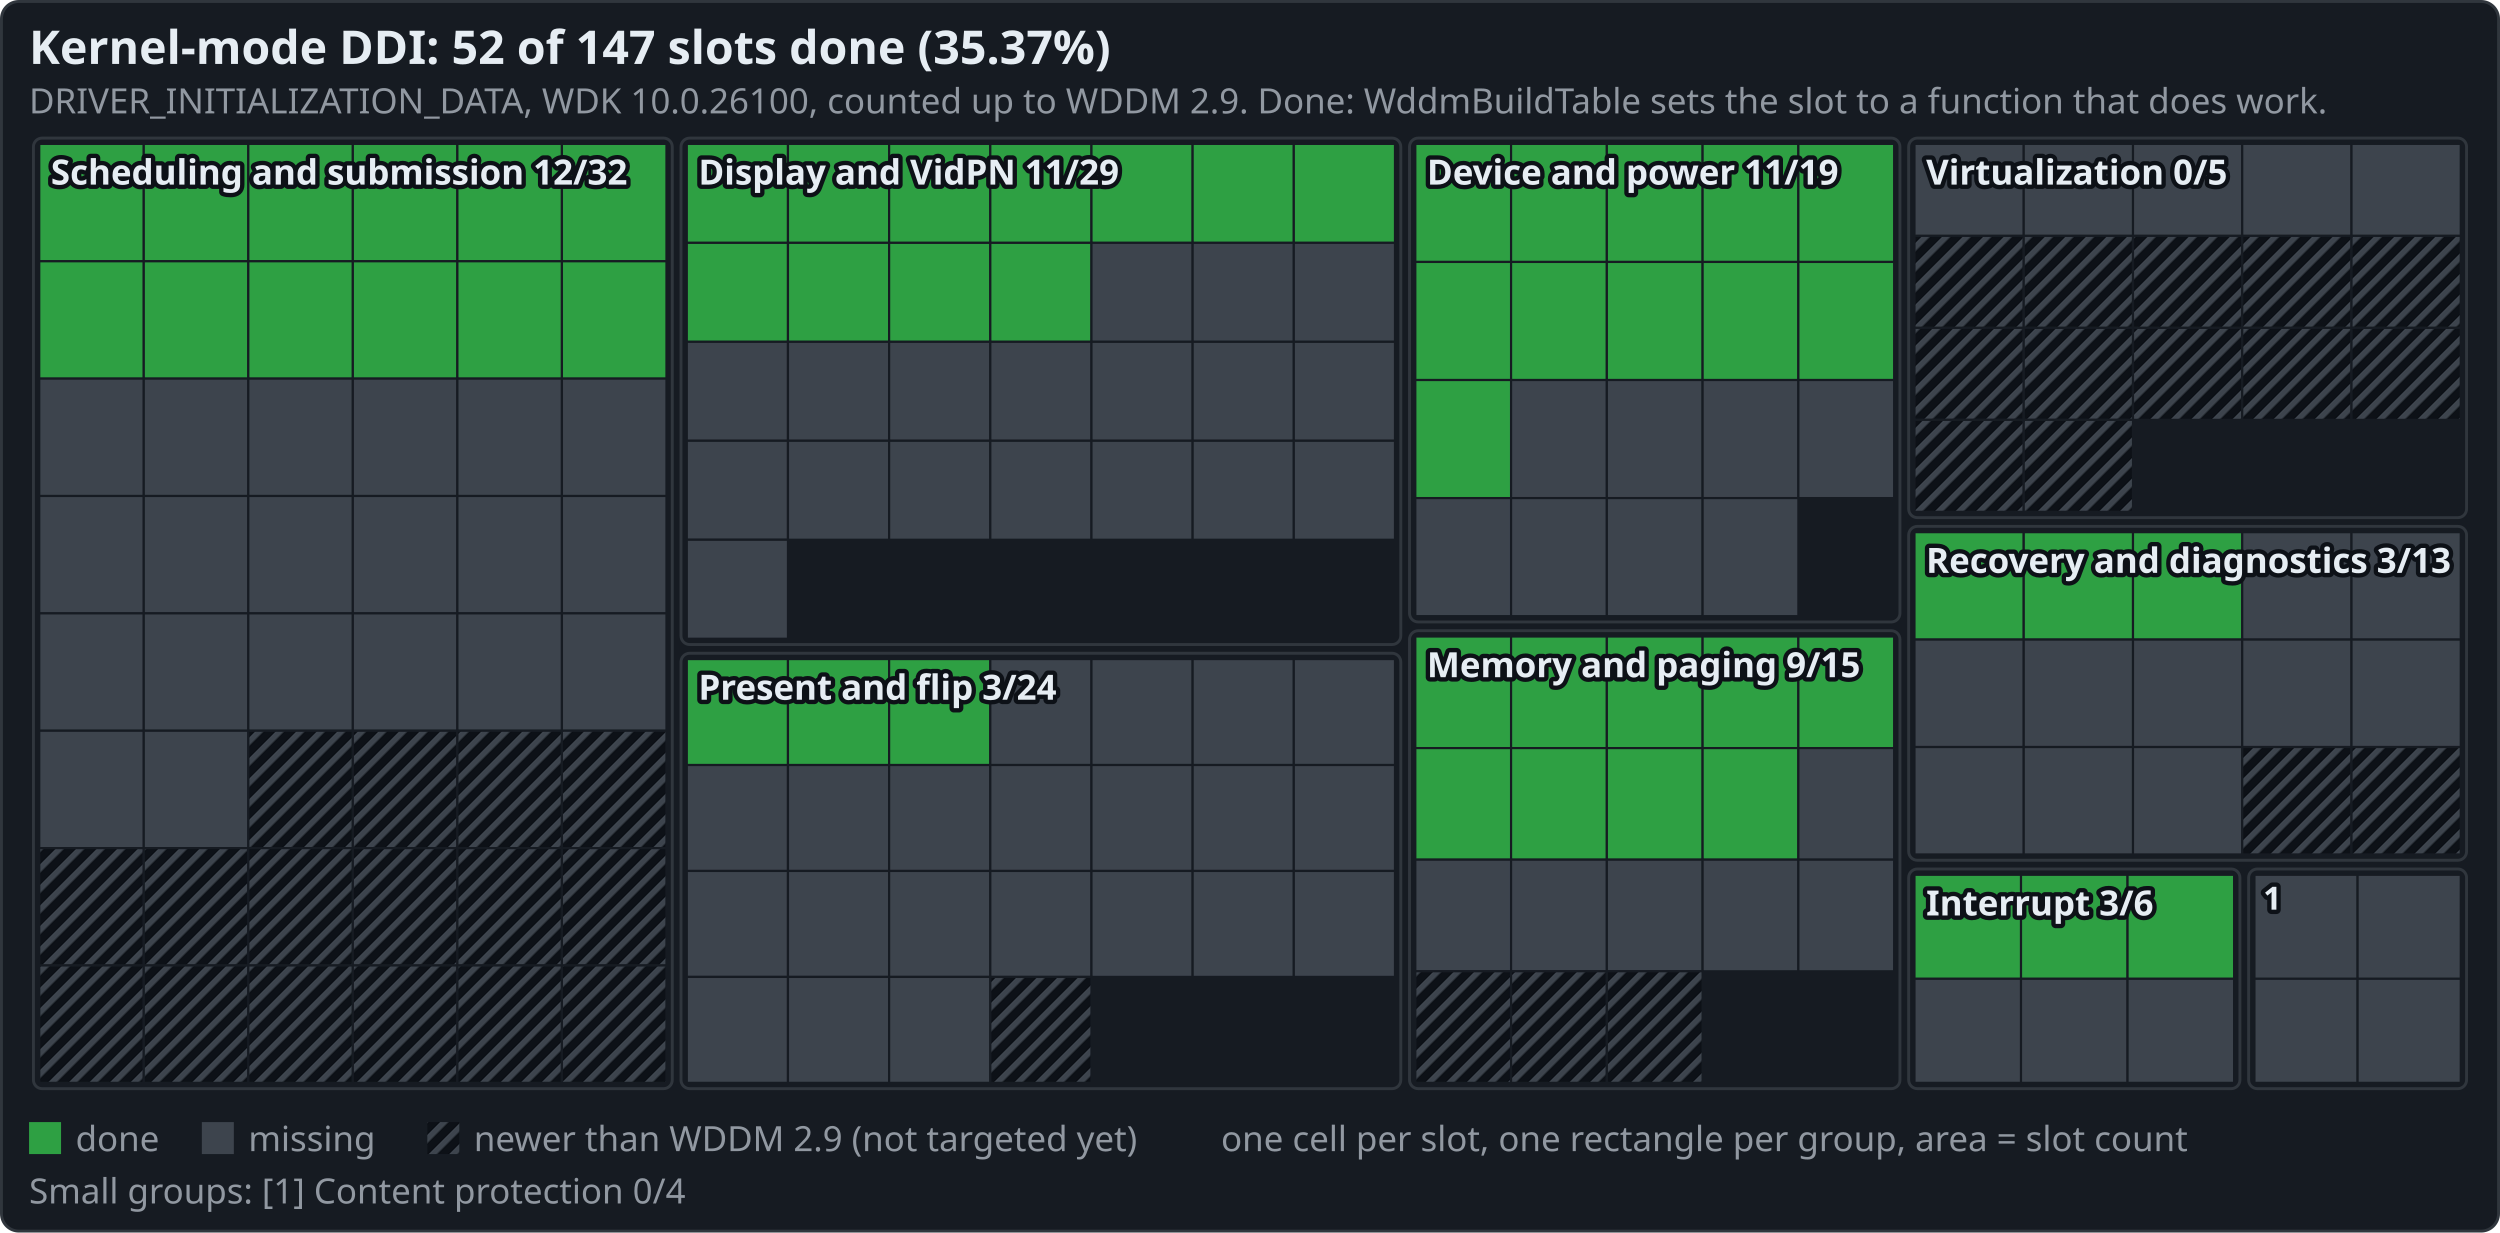
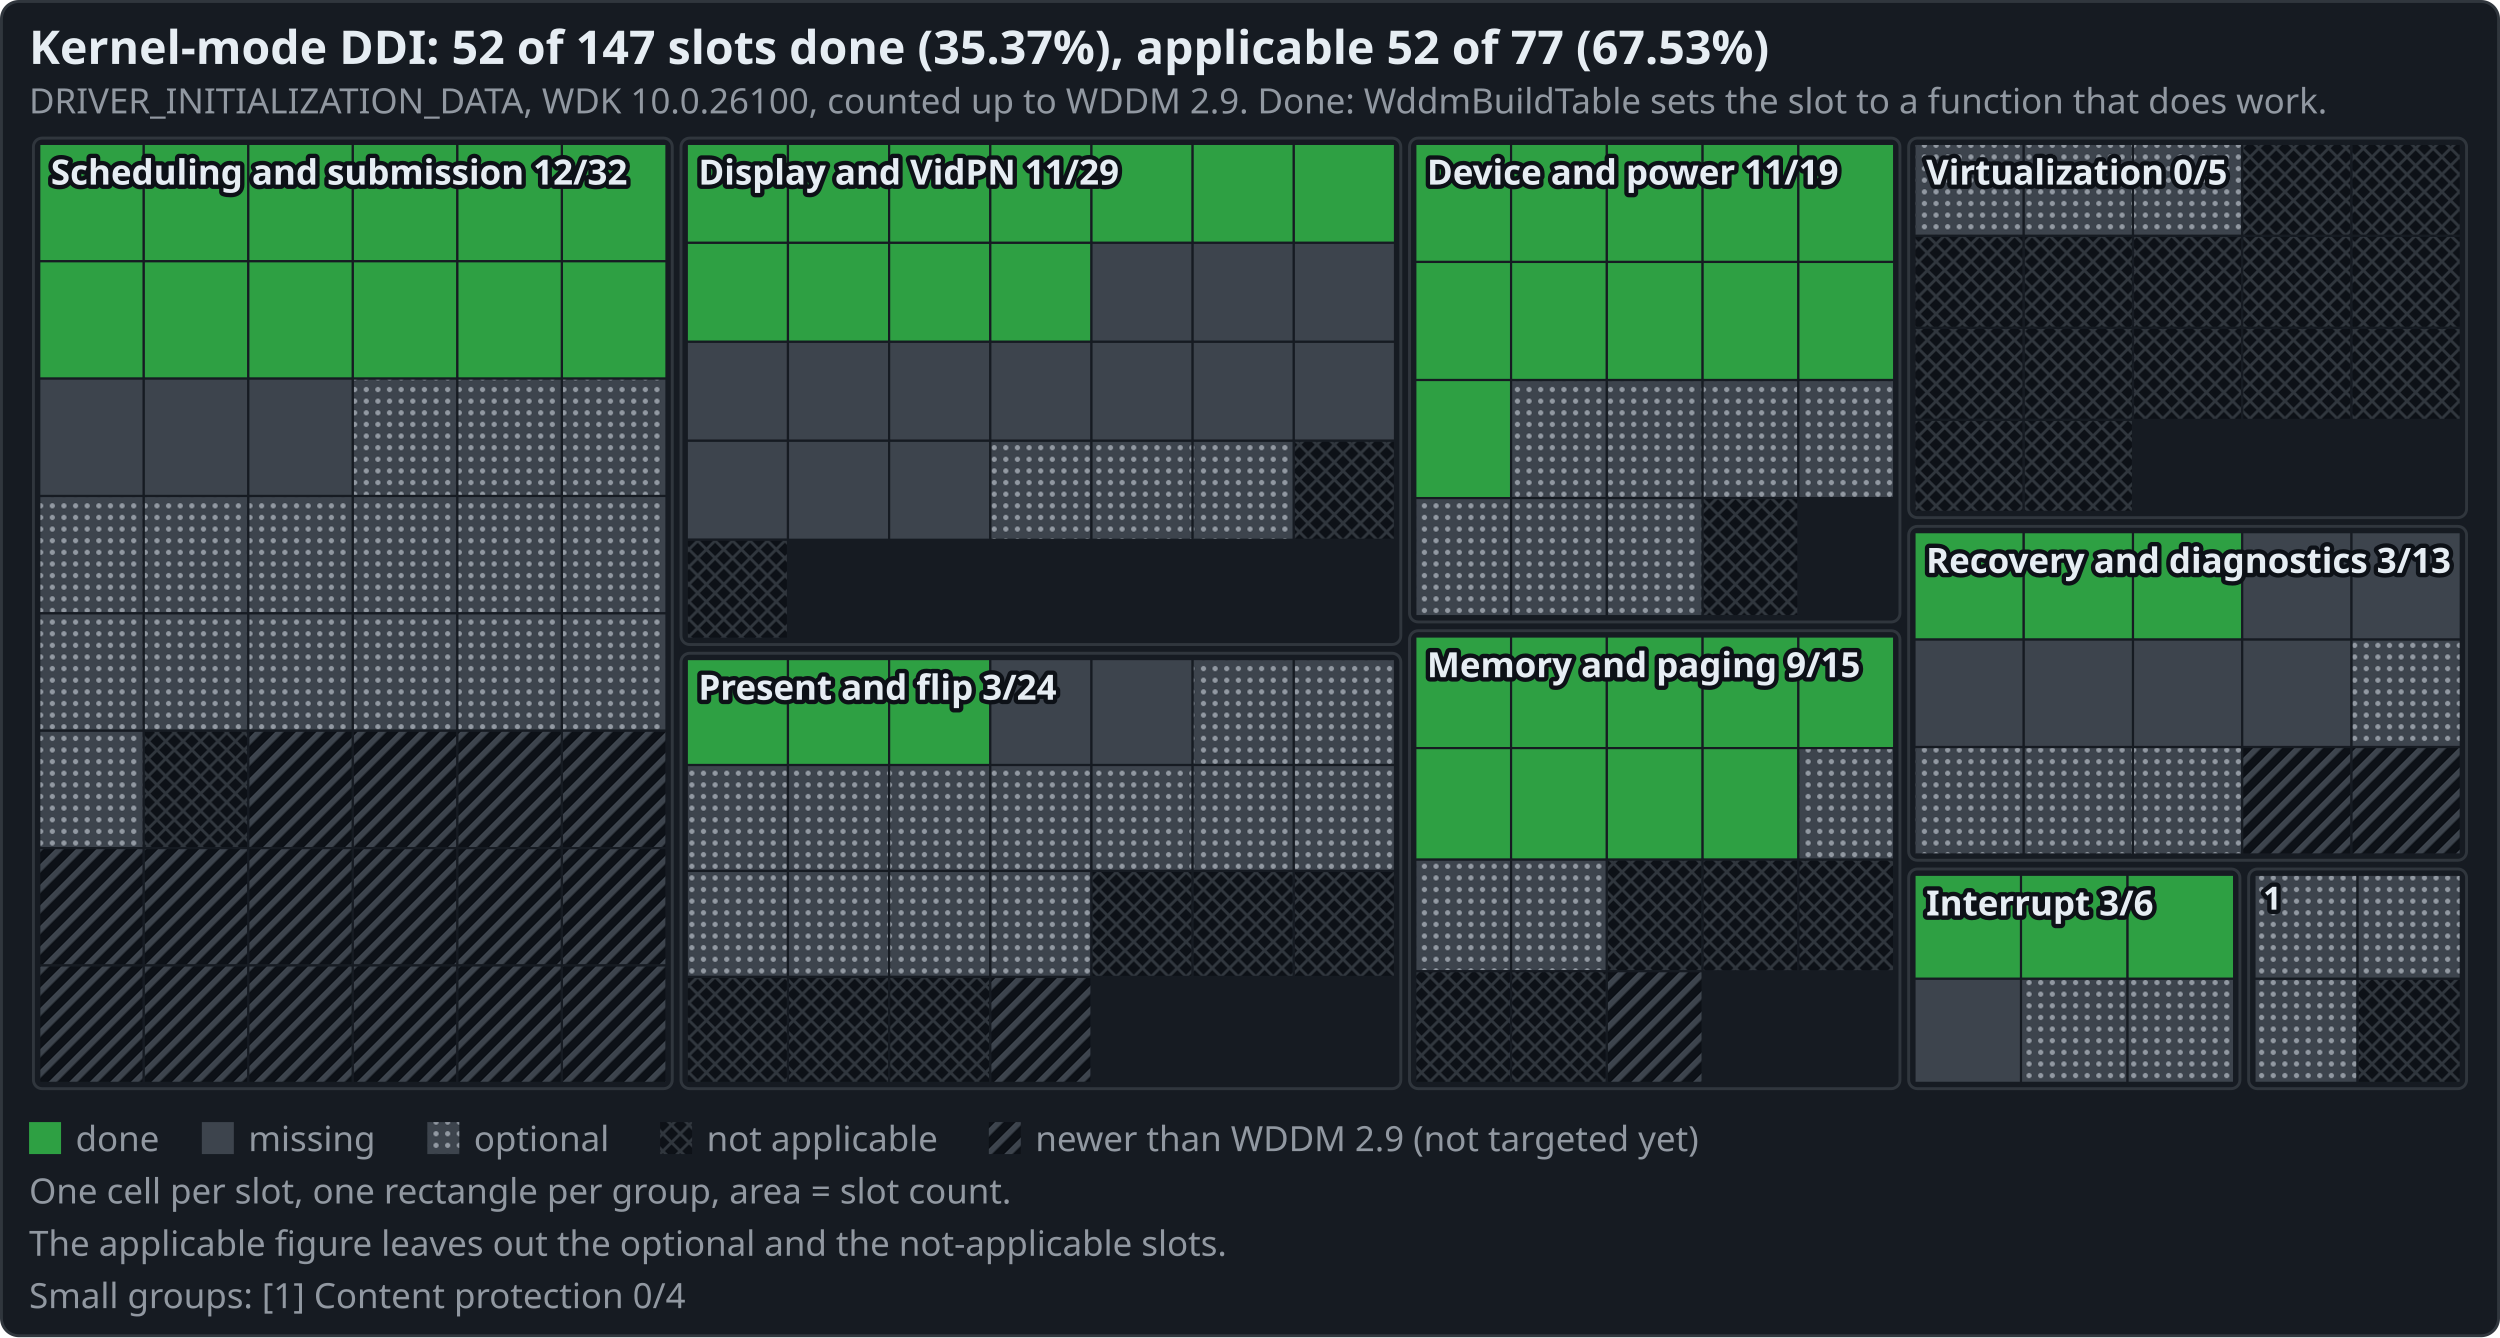
- <svg xmlns="http://www.w3.org/2000/svg" width="860" height="424" viewBox="0 0 860 424" role="img" aria-label="Kernel-mode DDI: 52 of 147 slots done (35.37%)" font-family="-apple-system,BlinkMacSystemFont,'Segoe UI','Noto Sans',Helvetica,Arial,sans-serif">
+ <svg xmlns="http://www.w3.org/2000/svg" width="860" height="460" viewBox="0 0 860 460" role="img" aria-label="Kernel-mode DDI: 52 of 147 slots done (35.37%), applicable 52 of 77 (67.53%)" font-family="-apple-system,BlinkMacSystemFont,'Segoe UI','Noto Sans',Helvetica,Arial,sans-serif">
  <defs>
    <pattern id="newer" width="5" height="5" patternUnits="userSpaceOnUse" patternTransform="rotate(45)">
      <rect width="5" height="5" fill="#0d1117" />
      <rect width="2" height="5" fill="#3d444d" />
    </pattern>
+     <pattern id="optional" width="4" height="4" patternUnits="userSpaceOnUse">
+       <rect width="4" height="4" fill="#3d444d" />
+       <circle cx="2" cy="2" r="0.9" fill="#9198a1" />
+     </pattern>
+     <pattern id="na" width="6" height="6" patternUnits="userSpaceOnUse">
+       <rect width="6" height="6" fill="#0d1117" />
+       <path d="M0 0L6 6M6 0L0 6" stroke="#30363d" stroke-width="1" />
+     </pattern>
  </defs>
-   <rect x="0.5" y="0.5" width="859" height="423" rx="6" fill="#161b22" stroke="#30363d" />
-   <text x="10" y="22" font-size="16" font-weight="600" fill="#e6edf3">Kernel-mode DDI: 52 of 147 slots done (35.37%)</text>
+   <rect x="0.5" y="0.5" width="859" height="459" rx="6" fill="#161b22" stroke="#30363d" />
+   <text x="10" y="22" font-size="16" font-weight="600" fill="#e6edf3">Kernel-mode DDI: 52 of 147 slots done (35.37%), applicable 52 of 77 (67.53%)</text>
  <text x="10" y="39" font-size="12" fill="#9198a1">DRIVER_INITIALIZATION_DATA, WDK 10.0.26100, counted up to WDDM 2.9. Done: WddmBuildTable sets the slot to a function that does work.</text>
  <rect x="11.5" y="47.5" width="219.76" height="327" rx="3" fill="#161b22" stroke="#30363d" />
  <g>
    <rect x="13.5" y="49.5" width="35.96" height="40.38" fill="#2ea043" stroke="#161b22" stroke-width="0.75" />
    <rect x="49.46" y="49.5" width="35.96" height="40.38" fill="#2ea043" stroke="#161b22" stroke-width="0.75" />
    <rect x="85.42" y="49.5" width="35.96" height="40.38" fill="#2ea043" stroke="#161b22" stroke-width="0.75" />
    <rect x="121.38" y="49.5" width="35.96" height="40.38" fill="#2ea043" stroke="#161b22" stroke-width="0.75" />
    <rect x="157.34" y="49.5" width="35.96" height="40.38" fill="#2ea043" stroke="#161b22" stroke-width="0.75" />
    <rect x="193.3" y="49.5" width="35.96" height="40.38" fill="#2ea043" stroke="#161b22" stroke-width="0.75" />
    <rect x="13.5" y="89.88" width="35.96" height="40.38" fill="#2ea043" stroke="#161b22" stroke-width="0.75" />
    <rect x="49.46" y="89.88" width="35.96" height="40.38" fill="#2ea043" stroke="#161b22" stroke-width="0.75" />
    <rect x="85.42" y="89.88" width="35.96" height="40.38" fill="#2ea043" stroke="#161b22" stroke-width="0.75" />
    <rect x="121.38" y="89.88" width="35.96" height="40.38" fill="#2ea043" stroke="#161b22" stroke-width="0.75" />
    <rect x="157.34" y="89.88" width="35.96" height="40.38" fill="#2ea043" stroke="#161b22" stroke-width="0.75" />
    <rect x="193.3" y="89.88" width="35.96" height="40.38" fill="#2ea043" stroke="#161b22" stroke-width="0.75" />
    <rect x="13.5" y="130.25" width="35.96" height="40.38" fill="#3d444d" stroke="#161b22" stroke-width="0.75" />
    <rect x="49.46" y="130.25" width="35.96" height="40.38" fill="#3d444d" stroke="#161b22" stroke-width="0.75" />
    <rect x="85.42" y="130.25" width="35.96" height="40.38" fill="#3d444d" stroke="#161b22" stroke-width="0.75" />
-     <rect x="121.38" y="130.25" width="35.96" height="40.38" fill="#3d444d" stroke="#161b22" stroke-width="0.75" />
-     <rect x="157.34" y="130.25" width="35.96" height="40.38" fill="#3d444d" stroke="#161b22" stroke-width="0.75" />
-     <rect x="193.3" y="130.25" width="35.96" height="40.38" fill="#3d444d" stroke="#161b22" stroke-width="0.75" />
-     <rect x="13.5" y="170.62" width="35.96" height="40.38" fill="#3d444d" stroke="#161b22" stroke-width="0.75" />
-     <rect x="49.46" y="170.62" width="35.96" height="40.38" fill="#3d444d" stroke="#161b22" stroke-width="0.75" />
-     <rect x="85.42" y="170.62" width="35.96" height="40.38" fill="#3d444d" stroke="#161b22" stroke-width="0.75" />
-     <rect x="121.38" y="170.62" width="35.96" height="40.38" fill="#3d444d" stroke="#161b22" stroke-width="0.75" />
-     <rect x="157.34" y="170.62" width="35.96" height="40.38" fill="#3d444d" stroke="#161b22" stroke-width="0.75" />
-     <rect x="193.3" y="170.62" width="35.96" height="40.38" fill="#3d444d" stroke="#161b22" stroke-width="0.75" />
-     <rect x="13.5" y="211" width="35.96" height="40.38" fill="#3d444d" stroke="#161b22" stroke-width="0.75" />
-     <rect x="49.46" y="211" width="35.96" height="40.38" fill="#3d444d" stroke="#161b22" stroke-width="0.75" />
-     <rect x="85.42" y="211" width="35.96" height="40.38" fill="#3d444d" stroke="#161b22" stroke-width="0.75" />
-     <rect x="121.38" y="211" width="35.96" height="40.38" fill="#3d444d" stroke="#161b22" stroke-width="0.75" />
-     <rect x="157.34" y="211" width="35.96" height="40.38" fill="#3d444d" stroke="#161b22" stroke-width="0.75" />
-     <rect x="193.3" y="211" width="35.96" height="40.38" fill="#3d444d" stroke="#161b22" stroke-width="0.75" />
-     <rect x="13.5" y="251.38" width="35.96" height="40.38" fill="#3d444d" stroke="#161b22" stroke-width="0.75" />
-     <rect x="49.46" y="251.38" width="35.96" height="40.38" fill="#3d444d" stroke="#161b22" stroke-width="0.75" />
+     <rect x="121.38" y="130.25" width="35.96" height="40.38" fill="url(#optional)" stroke="#161b22" stroke-width="0.75" />
+     <rect x="157.34" y="130.25" width="35.96" height="40.38" fill="url(#optional)" stroke="#161b22" stroke-width="0.75" />
+     <rect x="193.3" y="130.25" width="35.96" height="40.38" fill="url(#optional)" stroke="#161b22" stroke-width="0.75" />
+     <rect x="13.5" y="170.62" width="35.96" height="40.38" fill="url(#optional)" stroke="#161b22" stroke-width="0.75" />
+     <rect x="49.46" y="170.62" width="35.96" height="40.38" fill="url(#optional)" stroke="#161b22" stroke-width="0.75" />
+     <rect x="85.42" y="170.62" width="35.96" height="40.38" fill="url(#optional)" stroke="#161b22" stroke-width="0.75" />
+     <rect x="121.38" y="170.62" width="35.96" height="40.38" fill="url(#optional)" stroke="#161b22" stroke-width="0.75" />
+     <rect x="157.34" y="170.62" width="35.96" height="40.38" fill="url(#optional)" stroke="#161b22" stroke-width="0.75" />
+     <rect x="193.3" y="170.62" width="35.96" height="40.38" fill="url(#optional)" stroke="#161b22" stroke-width="0.75" />
+     <rect x="13.5" y="211" width="35.96" height="40.38" fill="url(#optional)" stroke="#161b22" stroke-width="0.75" />
+     <rect x="49.46" y="211" width="35.96" height="40.38" fill="url(#optional)" stroke="#161b22" stroke-width="0.75" />
+     <rect x="85.42" y="211" width="35.96" height="40.38" fill="url(#optional)" stroke="#161b22" stroke-width="0.75" />
+     <rect x="121.38" y="211" width="35.96" height="40.38" fill="url(#optional)" stroke="#161b22" stroke-width="0.75" />
+     <rect x="157.34" y="211" width="35.96" height="40.38" fill="url(#optional)" stroke="#161b22" stroke-width="0.75" />
+     <rect x="193.3" y="211" width="35.96" height="40.38" fill="url(#optional)" stroke="#161b22" stroke-width="0.75" />
+     <rect x="13.5" y="251.38" width="35.96" height="40.38" fill="url(#optional)" stroke="#161b22" stroke-width="0.75" />
+     <rect x="49.46" y="251.38" width="35.96" height="40.38" fill="url(#na)" stroke="#161b22" stroke-width="0.75" />
    <rect x="85.42" y="251.38" width="35.96" height="40.38" fill="url(#newer)" stroke="#161b22" stroke-width="0.75" />
    <rect x="121.38" y="251.38" width="35.96" height="40.38" fill="url(#newer)" stroke="#161b22" stroke-width="0.75" />
    <rect x="157.34" y="251.38" width="35.96" height="40.38" fill="url(#newer)" stroke="#161b22" stroke-width="0.75" />
    <rect x="193.3" y="251.38" width="35.96" height="40.38" fill="url(#newer)" stroke="#161b22" stroke-width="0.75" />
    <rect x="13.5" y="291.75" width="35.96" height="40.38" fill="url(#newer)" stroke="#161b22" stroke-width="0.75" />
    <rect x="49.46" y="291.75" width="35.96" height="40.38" fill="url(#newer)" stroke="#161b22" stroke-width="0.75" />
    <rect x="85.42" y="291.75" width="35.96" height="40.38" fill="url(#newer)" stroke="#161b22" stroke-width="0.75" />
    <rect x="121.38" y="291.75" width="35.96" height="40.38" fill="url(#newer)" stroke="#161b22" stroke-width="0.75" />
    <rect x="157.34" y="291.75" width="35.96" height="40.38" fill="url(#newer)" stroke="#161b22" stroke-width="0.75" />
    <rect x="193.3" y="291.75" width="35.96" height="40.38" fill="url(#newer)" stroke="#161b22" stroke-width="0.75" />
    <rect x="13.5" y="332.12" width="35.96" height="40.38" fill="url(#newer)" stroke="#161b22" stroke-width="0.75" />
    <rect x="49.46" y="332.12" width="35.96" height="40.38" fill="url(#newer)" stroke="#161b22" stroke-width="0.75" />
    <rect x="85.42" y="332.12" width="35.96" height="40.38" fill="url(#newer)" stroke="#161b22" stroke-width="0.75" />
    <rect x="121.38" y="332.12" width="35.96" height="40.38" fill="url(#newer)" stroke="#161b22" stroke-width="0.75" />
    <rect x="157.34" y="332.12" width="35.96" height="40.38" fill="url(#newer)" stroke="#161b22" stroke-width="0.75" />
    <rect x="193.3" y="332.12" width="35.96" height="40.38" fill="url(#newer)" stroke="#161b22" stroke-width="0.75" />
  </g>
  <text x="17.5" y="63.5" font-size="12" font-weight="600" fill="#e6edf3" stroke="#0d1117" stroke-width="3" stroke-linejoin="round" paint-order="stroke">Scheduling and submission 12/32</text>
  <rect x="234.26" y="47.5" width="247.61" height="174.22" rx="3" fill="#161b22" stroke="#30363d" />
  <g>
    <rect x="236.26" y="49.5" width="34.8" height="34.04" fill="#2ea043" stroke="#161b22" stroke-width="0.75" />
    <rect x="271.06" y="49.5" width="34.8" height="34.04" fill="#2ea043" stroke="#161b22" stroke-width="0.75" />
    <rect x="305.86" y="49.5" width="34.8" height="34.04" fill="#2ea043" stroke="#161b22" stroke-width="0.75" />
    <rect x="340.67" y="49.5" width="34.8" height="34.04" fill="#2ea043" stroke="#161b22" stroke-width="0.75" />
    <rect x="375.47" y="49.5" width="34.8" height="34.04" fill="#2ea043" stroke="#161b22" stroke-width="0.75" />
    <rect x="410.27" y="49.5" width="34.8" height="34.04" fill="#2ea043" stroke="#161b22" stroke-width="0.75" />
    <rect x="445.07" y="49.5" width="34.8" height="34.04" fill="#2ea043" stroke="#161b22" stroke-width="0.75" />
    <rect x="236.26" y="83.54" width="34.8" height="34.04" fill="#2ea043" stroke="#161b22" stroke-width="0.75" />
    <rect x="271.06" y="83.54" width="34.8" height="34.04" fill="#2ea043" stroke="#161b22" stroke-width="0.75" />
    <rect x="305.86" y="83.54" width="34.8" height="34.04" fill="#2ea043" stroke="#161b22" stroke-width="0.75" />
    <rect x="340.67" y="83.54" width="34.8" height="34.04" fill="#2ea043" stroke="#161b22" stroke-width="0.75" />
    <rect x="375.47" y="83.54" width="34.8" height="34.04" fill="#3d444d" stroke="#161b22" stroke-width="0.75" />
    <rect x="410.27" y="83.54" width="34.8" height="34.04" fill="#3d444d" stroke="#161b22" stroke-width="0.75" />
    <rect x="445.07" y="83.54" width="34.8" height="34.04" fill="#3d444d" stroke="#161b22" stroke-width="0.75" />
    <rect x="236.26" y="117.59" width="34.8" height="34.04" fill="#3d444d" stroke="#161b22" stroke-width="0.75" />
    <rect x="271.06" y="117.59" width="34.8" height="34.04" fill="#3d444d" stroke="#161b22" stroke-width="0.75" />
    <rect x="305.86" y="117.59" width="34.8" height="34.04" fill="#3d444d" stroke="#161b22" stroke-width="0.75" />
    <rect x="340.67" y="117.59" width="34.8" height="34.04" fill="#3d444d" stroke="#161b22" stroke-width="0.75" />
    <rect x="375.47" y="117.59" width="34.8" height="34.04" fill="#3d444d" stroke="#161b22" stroke-width="0.75" />
    <rect x="410.27" y="117.59" width="34.8" height="34.04" fill="#3d444d" stroke="#161b22" stroke-width="0.75" />
    <rect x="445.07" y="117.59" width="34.8" height="34.04" fill="#3d444d" stroke="#161b22" stroke-width="0.75" />
    <rect x="236.26" y="151.63" width="34.8" height="34.04" fill="#3d444d" stroke="#161b22" stroke-width="0.75" />
    <rect x="271.06" y="151.63" width="34.8" height="34.04" fill="#3d444d" stroke="#161b22" stroke-width="0.75" />
    <rect x="305.86" y="151.63" width="34.8" height="34.04" fill="#3d444d" stroke="#161b22" stroke-width="0.75" />
-     <rect x="340.67" y="151.63" width="34.8" height="34.04" fill="#3d444d" stroke="#161b22" stroke-width="0.75" />
-     <rect x="375.47" y="151.63" width="34.8" height="34.04" fill="#3d444d" stroke="#161b22" stroke-width="0.75" />
-     <rect x="410.27" y="151.63" width="34.8" height="34.04" fill="#3d444d" stroke="#161b22" stroke-width="0.75" />
-     <rect x="445.07" y="151.63" width="34.8" height="34.04" fill="#3d444d" stroke="#161b22" stroke-width="0.75" />
-     <rect x="236.26" y="185.68" width="34.8" height="34.04" fill="#3d444d" stroke="#161b22" stroke-width="0.75" />
+     <rect x="340.67" y="151.63" width="34.8" height="34.04" fill="url(#optional)" stroke="#161b22" stroke-width="0.75" />
+     <rect x="375.47" y="151.63" width="34.8" height="34.04" fill="url(#optional)" stroke="#161b22" stroke-width="0.75" />
+     <rect x="410.27" y="151.63" width="34.8" height="34.04" fill="url(#optional)" stroke="#161b22" stroke-width="0.75" />
+     <rect x="445.07" y="151.63" width="34.8" height="34.04" fill="url(#na)" stroke="#161b22" stroke-width="0.75" />
+     <rect x="236.26" y="185.68" width="34.8" height="34.04" fill="url(#na)" stroke="#161b22" stroke-width="0.75" />
  </g>
  <text x="240.26" y="63.5" font-size="12" font-weight="600" fill="#e6edf3" stroke="#0d1117" stroke-width="3" stroke-linejoin="round" paint-order="stroke">Display and VidPN 11/29</text>
  <rect x="234.26" y="224.72" width="247.61" height="149.78" rx="3" fill="#161b22" stroke="#30363d" />
  <g>
    <rect x="236.26" y="226.72" width="34.8" height="36.44" fill="#2ea043" stroke="#161b22" stroke-width="0.75" />
    <rect x="271.06" y="226.72" width="34.8" height="36.44" fill="#2ea043" stroke="#161b22" stroke-width="0.75" />
    <rect x="305.86" y="226.72" width="34.8" height="36.44" fill="#2ea043" stroke="#161b22" stroke-width="0.75" />
    <rect x="340.67" y="226.72" width="34.8" height="36.44" fill="#3d444d" stroke="#161b22" stroke-width="0.75" />
    <rect x="375.47" y="226.72" width="34.8" height="36.44" fill="#3d444d" stroke="#161b22" stroke-width="0.75" />
-     <rect x="410.27" y="226.72" width="34.8" height="36.44" fill="#3d444d" stroke="#161b22" stroke-width="0.75" />
-     <rect x="445.07" y="226.72" width="34.8" height="36.44" fill="#3d444d" stroke="#161b22" stroke-width="0.75" />
-     <rect x="236.26" y="263.17" width="34.8" height="36.44" fill="#3d444d" stroke="#161b22" stroke-width="0.75" />
-     <rect x="271.06" y="263.17" width="34.8" height="36.44" fill="#3d444d" stroke="#161b22" stroke-width="0.75" />
-     <rect x="305.86" y="263.17" width="34.8" height="36.44" fill="#3d444d" stroke="#161b22" stroke-width="0.75" />
-     <rect x="340.67" y="263.17" width="34.8" height="36.44" fill="#3d444d" stroke="#161b22" stroke-width="0.75" />
-     <rect x="375.47" y="263.17" width="34.8" height="36.44" fill="#3d444d" stroke="#161b22" stroke-width="0.75" />
-     <rect x="410.27" y="263.17" width="34.8" height="36.44" fill="#3d444d" stroke="#161b22" stroke-width="0.75" />
-     <rect x="445.07" y="263.17" width="34.8" height="36.44" fill="#3d444d" stroke="#161b22" stroke-width="0.75" />
-     <rect x="236.26" y="299.61" width="34.8" height="36.44" fill="#3d444d" stroke="#161b22" stroke-width="0.75" />
-     <rect x="271.06" y="299.61" width="34.8" height="36.44" fill="#3d444d" stroke="#161b22" stroke-width="0.75" />
-     <rect x="305.86" y="299.61" width="34.8" height="36.44" fill="#3d444d" stroke="#161b22" stroke-width="0.75" />
-     <rect x="340.67" y="299.61" width="34.8" height="36.44" fill="#3d444d" stroke="#161b22" stroke-width="0.75" />
-     <rect x="375.47" y="299.61" width="34.8" height="36.44" fill="#3d444d" stroke="#161b22" stroke-width="0.75" />
-     <rect x="410.27" y="299.61" width="34.8" height="36.44" fill="#3d444d" stroke="#161b22" stroke-width="0.75" />
-     <rect x="445.07" y="299.61" width="34.8" height="36.44" fill="#3d444d" stroke="#161b22" stroke-width="0.75" />
-     <rect x="236.26" y="336.06" width="34.8" height="36.44" fill="#3d444d" stroke="#161b22" stroke-width="0.75" />
-     <rect x="271.06" y="336.06" width="34.8" height="36.44" fill="#3d444d" stroke="#161b22" stroke-width="0.75" />
-     <rect x="305.86" y="336.06" width="34.8" height="36.44" fill="#3d444d" stroke="#161b22" stroke-width="0.75" />
+     <rect x="410.27" y="226.72" width="34.8" height="36.44" fill="url(#optional)" stroke="#161b22" stroke-width="0.75" />
+     <rect x="445.07" y="226.72" width="34.8" height="36.44" fill="url(#optional)" stroke="#161b22" stroke-width="0.75" />
+     <rect x="236.26" y="263.17" width="34.8" height="36.44" fill="url(#optional)" stroke="#161b22" stroke-width="0.75" />
+     <rect x="271.06" y="263.17" width="34.8" height="36.44" fill="url(#optional)" stroke="#161b22" stroke-width="0.75" />
+     <rect x="305.86" y="263.17" width="34.8" height="36.44" fill="url(#optional)" stroke="#161b22" stroke-width="0.75" />
+     <rect x="340.67" y="263.17" width="34.8" height="36.44" fill="url(#optional)" stroke="#161b22" stroke-width="0.75" />
+     <rect x="375.47" y="263.17" width="34.8" height="36.44" fill="url(#optional)" stroke="#161b22" stroke-width="0.75" />
+     <rect x="410.27" y="263.17" width="34.8" height="36.44" fill="url(#optional)" stroke="#161b22" stroke-width="0.75" />
+     <rect x="445.07" y="263.17" width="34.8" height="36.44" fill="url(#optional)" stroke="#161b22" stroke-width="0.75" />
+     <rect x="236.26" y="299.61" width="34.8" height="36.44" fill="url(#optional)" stroke="#161b22" stroke-width="0.75" />
+     <rect x="271.06" y="299.61" width="34.8" height="36.44" fill="url(#optional)" stroke="#161b22" stroke-width="0.75" />
+     <rect x="305.86" y="299.61" width="34.8" height="36.44" fill="url(#optional)" stroke="#161b22" stroke-width="0.75" />
+     <rect x="340.67" y="299.61" width="34.8" height="36.44" fill="url(#optional)" stroke="#161b22" stroke-width="0.75" />
+     <rect x="375.47" y="299.61" width="34.8" height="36.44" fill="url(#na)" stroke="#161b22" stroke-width="0.75" />
+     <rect x="410.27" y="299.61" width="34.8" height="36.44" fill="url(#na)" stroke="#161b22" stroke-width="0.75" />
+     <rect x="445.07" y="299.61" width="34.8" height="36.44" fill="url(#na)" stroke="#161b22" stroke-width="0.75" />
+     <rect x="236.26" y="336.06" width="34.8" height="36.44" fill="url(#na)" stroke="#161b22" stroke-width="0.75" />
+     <rect x="271.06" y="336.06" width="34.8" height="36.44" fill="url(#na)" stroke="#161b22" stroke-width="0.75" />
+     <rect x="305.86" y="336.06" width="34.8" height="36.44" fill="url(#na)" stroke="#161b22" stroke-width="0.75" />
    <rect x="340.67" y="336.06" width="34.8" height="36.44" fill="url(#newer)" stroke="#161b22" stroke-width="0.75" />
  </g>
  <text x="240.26" y="240.72" font-size="12" font-weight="600" fill="#e6edf3" stroke="#0d1117" stroke-width="3" stroke-linejoin="round" paint-order="stroke">Present and flip 3/24</text>
  <rect x="484.87" y="47.5" width="168.71" height="166.46" rx="3" fill="#161b22" stroke="#30363d" />
  <g>
    <rect x="486.87" y="49.5" width="32.94" height="40.61" fill="#2ea043" stroke="#161b22" stroke-width="0.75" />
    <rect x="519.81" y="49.5" width="32.94" height="40.61" fill="#2ea043" stroke="#161b22" stroke-width="0.75" />
    <rect x="552.76" y="49.5" width="32.94" height="40.61" fill="#2ea043" stroke="#161b22" stroke-width="0.75" />
    <rect x="585.7" y="49.5" width="32.94" height="40.61" fill="#2ea043" stroke="#161b22" stroke-width="0.75" />
    <rect x="618.64" y="49.5" width="32.94" height="40.61" fill="#2ea043" stroke="#161b22" stroke-width="0.75" />
    <rect x="486.87" y="90.11" width="32.94" height="40.61" fill="#2ea043" stroke="#161b22" stroke-width="0.75" />
    <rect x="519.81" y="90.11" width="32.94" height="40.61" fill="#2ea043" stroke="#161b22" stroke-width="0.75" />
    <rect x="552.76" y="90.11" width="32.94" height="40.61" fill="#2ea043" stroke="#161b22" stroke-width="0.75" />
    <rect x="585.7" y="90.11" width="32.94" height="40.61" fill="#2ea043" stroke="#161b22" stroke-width="0.75" />
    <rect x="618.64" y="90.11" width="32.94" height="40.61" fill="#2ea043" stroke="#161b22" stroke-width="0.75" />
    <rect x="486.87" y="130.73" width="32.94" height="40.61" fill="#2ea043" stroke="#161b22" stroke-width="0.75" />
-     <rect x="519.81" y="130.73" width="32.94" height="40.61" fill="#3d444d" stroke="#161b22" stroke-width="0.75" />
-     <rect x="552.76" y="130.73" width="32.94" height="40.61" fill="#3d444d" stroke="#161b22" stroke-width="0.75" />
-     <rect x="585.7" y="130.73" width="32.94" height="40.61" fill="#3d444d" stroke="#161b22" stroke-width="0.75" />
-     <rect x="618.64" y="130.73" width="32.94" height="40.61" fill="#3d444d" stroke="#161b22" stroke-width="0.75" />
-     <rect x="486.87" y="171.34" width="32.94" height="40.61" fill="#3d444d" stroke="#161b22" stroke-width="0.75" />
-     <rect x="519.81" y="171.34" width="32.94" height="40.61" fill="#3d444d" stroke="#161b22" stroke-width="0.75" />
-     <rect x="552.76" y="171.34" width="32.94" height="40.61" fill="#3d444d" stroke="#161b22" stroke-width="0.75" />
-     <rect x="585.7" y="171.34" width="32.94" height="40.61" fill="#3d444d" stroke="#161b22" stroke-width="0.75" />
+     <rect x="519.81" y="130.73" width="32.94" height="40.61" fill="url(#optional)" stroke="#161b22" stroke-width="0.75" />
+     <rect x="552.76" y="130.73" width="32.94" height="40.61" fill="url(#optional)" stroke="#161b22" stroke-width="0.75" />
+     <rect x="585.7" y="130.73" width="32.94" height="40.61" fill="url(#optional)" stroke="#161b22" stroke-width="0.75" />
+     <rect x="618.64" y="130.73" width="32.94" height="40.61" fill="url(#optional)" stroke="#161b22" stroke-width="0.75" />
+     <rect x="486.87" y="171.34" width="32.94" height="40.61" fill="url(#optional)" stroke="#161b22" stroke-width="0.75" />
+     <rect x="519.81" y="171.34" width="32.94" height="40.61" fill="url(#optional)" stroke="#161b22" stroke-width="0.75" />
+     <rect x="552.76" y="171.34" width="32.94" height="40.61" fill="url(#optional)" stroke="#161b22" stroke-width="0.75" />
+     <rect x="585.7" y="171.34" width="32.94" height="40.61" fill="url(#na)" stroke="#161b22" stroke-width="0.75" />
  </g>
  <text x="490.87" y="63.5" font-size="12" font-weight="600" fill="#e6edf3" stroke="#0d1117" stroke-width="3" stroke-linejoin="round" paint-order="stroke">Device and power 11/19</text>
  <rect x="484.87" y="216.96" width="168.71" height="157.54" rx="3" fill="#161b22" stroke="#30363d" />
  <g>
    <rect x="486.87" y="218.96" width="32.94" height="38.39" fill="#2ea043" stroke="#161b22" stroke-width="0.75" />
    <rect x="519.81" y="218.96" width="32.94" height="38.39" fill="#2ea043" stroke="#161b22" stroke-width="0.75" />
    <rect x="552.76" y="218.96" width="32.94" height="38.39" fill="#2ea043" stroke="#161b22" stroke-width="0.75" />
    <rect x="585.7" y="218.96" width="32.94" height="38.39" fill="#2ea043" stroke="#161b22" stroke-width="0.75" />
    <rect x="618.64" y="218.96" width="32.94" height="38.39" fill="#2ea043" stroke="#161b22" stroke-width="0.75" />
    <rect x="486.87" y="257.34" width="32.94" height="38.39" fill="#2ea043" stroke="#161b22" stroke-width="0.75" />
    <rect x="519.81" y="257.34" width="32.94" height="38.39" fill="#2ea043" stroke="#161b22" stroke-width="0.75" />
    <rect x="552.76" y="257.34" width="32.94" height="38.39" fill="#2ea043" stroke="#161b22" stroke-width="0.75" />
    <rect x="585.7" y="257.34" width="32.94" height="38.39" fill="#2ea043" stroke="#161b22" stroke-width="0.75" />
-     <rect x="618.64" y="257.34" width="32.94" height="38.39" fill="#3d444d" stroke="#161b22" stroke-width="0.75" />
-     <rect x="486.87" y="295.73" width="32.94" height="38.39" fill="#3d444d" stroke="#161b22" stroke-width="0.75" />
-     <rect x="519.81" y="295.73" width="32.94" height="38.39" fill="#3d444d" stroke="#161b22" stroke-width="0.75" />
-     <rect x="552.76" y="295.73" width="32.94" height="38.39" fill="#3d444d" stroke="#161b22" stroke-width="0.75" />
-     <rect x="585.7" y="295.73" width="32.94" height="38.39" fill="#3d444d" stroke="#161b22" stroke-width="0.75" />
-     <rect x="618.64" y="295.73" width="32.94" height="38.39" fill="#3d444d" stroke="#161b22" stroke-width="0.75" />
-     <rect x="486.87" y="334.11" width="32.94" height="38.39" fill="url(#newer)" stroke="#161b22" stroke-width="0.75" />
-     <rect x="519.81" y="334.11" width="32.94" height="38.39" fill="url(#newer)" stroke="#161b22" stroke-width="0.75" />
+     <rect x="618.64" y="257.34" width="32.94" height="38.39" fill="url(#optional)" stroke="#161b22" stroke-width="0.75" />
+     <rect x="486.87" y="295.73" width="32.94" height="38.39" fill="url(#optional)" stroke="#161b22" stroke-width="0.75" />
+     <rect x="519.81" y="295.73" width="32.94" height="38.39" fill="url(#optional)" stroke="#161b22" stroke-width="0.75" />
+     <rect x="552.76" y="295.73" width="32.94" height="38.39" fill="url(#na)" stroke="#161b22" stroke-width="0.75" />
+     <rect x="585.7" y="295.73" width="32.94" height="38.39" fill="url(#na)" stroke="#161b22" stroke-width="0.75" />
+     <rect x="618.64" y="295.73" width="32.94" height="38.39" fill="url(#na)" stroke="#161b22" stroke-width="0.75" />
+     <rect x="486.87" y="334.11" width="32.94" height="38.39" fill="url(#na)" stroke="#161b22" stroke-width="0.75" />
+     <rect x="519.81" y="334.11" width="32.94" height="38.39" fill="url(#na)" stroke="#161b22" stroke-width="0.75" />
    <rect x="552.76" y="334.11" width="32.94" height="38.39" fill="url(#newer)" stroke="#161b22" stroke-width="0.75" />
  </g>
  <text x="490.87" y="232.96" font-size="12" font-weight="600" fill="#e6edf3" stroke="#0d1117" stroke-width="3" stroke-linejoin="round" paint-order="stroke">Memory and paging 9/15</text>
  <rect x="656.58" y="47.5" width="191.92" height="130.57" rx="3" fill="#161b22" stroke="#30363d" />
  <g>
-     <rect x="658.58" y="49.5" width="37.58" height="31.64" fill="#3d444d" stroke="#161b22" stroke-width="0.75" />
-     <rect x="696.17" y="49.5" width="37.58" height="31.64" fill="#3d444d" stroke="#161b22" stroke-width="0.75" />
-     <rect x="733.75" y="49.5" width="37.58" height="31.64" fill="#3d444d" stroke="#161b22" stroke-width="0.75" />
-     <rect x="771.33" y="49.5" width="37.58" height="31.64" fill="#3d444d" stroke="#161b22" stroke-width="0.75" />
-     <rect x="808.92" y="49.5" width="37.58" height="31.64" fill="#3d444d" stroke="#161b22" stroke-width="0.75" />
-     <rect x="658.58" y="81.14" width="37.58" height="31.64" fill="url(#newer)" stroke="#161b22" stroke-width="0.75" />
-     <rect x="696.17" y="81.14" width="37.58" height="31.64" fill="url(#newer)" stroke="#161b22" stroke-width="0.75" />
-     <rect x="733.75" y="81.14" width="37.58" height="31.64" fill="url(#newer)" stroke="#161b22" stroke-width="0.75" />
-     <rect x="771.33" y="81.14" width="37.58" height="31.64" fill="url(#newer)" stroke="#161b22" stroke-width="0.75" />
-     <rect x="808.92" y="81.14" width="37.58" height="31.64" fill="url(#newer)" stroke="#161b22" stroke-width="0.75" />
-     <rect x="658.58" y="112.79" width="37.58" height="31.64" fill="url(#newer)" stroke="#161b22" stroke-width="0.75" />
-     <rect x="696.17" y="112.79" width="37.58" height="31.64" fill="url(#newer)" stroke="#161b22" stroke-width="0.75" />
-     <rect x="733.75" y="112.79" width="37.58" height="31.64" fill="url(#newer)" stroke="#161b22" stroke-width="0.75" />
-     <rect x="771.33" y="112.79" width="37.58" height="31.64" fill="url(#newer)" stroke="#161b22" stroke-width="0.75" />
-     <rect x="808.92" y="112.79" width="37.58" height="31.64" fill="url(#newer)" stroke="#161b22" stroke-width="0.75" />
-     <rect x="658.58" y="144.43" width="37.58" height="31.64" fill="url(#newer)" stroke="#161b22" stroke-width="0.75" />
-     <rect x="696.17" y="144.43" width="37.58" height="31.64" fill="url(#newer)" stroke="#161b22" stroke-width="0.75" />
+     <rect x="658.58" y="49.5" width="37.58" height="31.64" fill="url(#optional)" stroke="#161b22" stroke-width="0.75" />
+     <rect x="696.17" y="49.5" width="37.58" height="31.64" fill="url(#optional)" stroke="#161b22" stroke-width="0.75" />
+     <rect x="733.75" y="49.5" width="37.58" height="31.64" fill="url(#optional)" stroke="#161b22" stroke-width="0.75" />
+     <rect x="771.33" y="49.5" width="37.58" height="31.64" fill="url(#na)" stroke="#161b22" stroke-width="0.75" />
+     <rect x="808.92" y="49.5" width="37.58" height="31.64" fill="url(#na)" stroke="#161b22" stroke-width="0.75" />
+     <rect x="658.58" y="81.14" width="37.58" height="31.64" fill="url(#na)" stroke="#161b22" stroke-width="0.75" />
+     <rect x="696.17" y="81.14" width="37.58" height="31.64" fill="url(#na)" stroke="#161b22" stroke-width="0.75" />
+     <rect x="733.75" y="81.14" width="37.58" height="31.64" fill="url(#na)" stroke="#161b22" stroke-width="0.75" />
+     <rect x="771.33" y="81.14" width="37.58" height="31.64" fill="url(#na)" stroke="#161b22" stroke-width="0.75" />
+     <rect x="808.92" y="81.14" width="37.58" height="31.64" fill="url(#na)" stroke="#161b22" stroke-width="0.75" />
+     <rect x="658.58" y="112.79" width="37.58" height="31.64" fill="url(#na)" stroke="#161b22" stroke-width="0.75" />
+     <rect x="696.17" y="112.79" width="37.58" height="31.64" fill="url(#na)" stroke="#161b22" stroke-width="0.75" />
+     <rect x="733.75" y="112.79" width="37.58" height="31.64" fill="url(#na)" stroke="#161b22" stroke-width="0.75" />
+     <rect x="771.33" y="112.79" width="37.58" height="31.64" fill="url(#na)" stroke="#161b22" stroke-width="0.75" />
+     <rect x="808.92" y="112.79" width="37.58" height="31.64" fill="url(#na)" stroke="#161b22" stroke-width="0.75" />
+     <rect x="658.58" y="144.43" width="37.58" height="31.64" fill="url(#na)" stroke="#161b22" stroke-width="0.75" />
+     <rect x="696.17" y="144.43" width="37.58" height="31.64" fill="url(#na)" stroke="#161b22" stroke-width="0.75" />
  </g>
  <text x="662.58" y="63.5" font-size="12" font-weight="600" fill="#e6edf3" stroke="#0d1117" stroke-width="3" stroke-linejoin="round" paint-order="stroke">Virtualization 0/5</text>
  <rect x="656.58" y="181.07" width="191.92" height="114.86" rx="3" fill="#161b22" stroke="#30363d" />
  <g>
    <rect x="658.58" y="183.07" width="37.58" height="36.95" fill="#2ea043" stroke="#161b22" stroke-width="0.75" />
    <rect x="696.17" y="183.07" width="37.58" height="36.95" fill="#2ea043" stroke="#161b22" stroke-width="0.75" />
    <rect x="733.75" y="183.07" width="37.58" height="36.95" fill="#2ea043" stroke="#161b22" stroke-width="0.75" />
    <rect x="771.33" y="183.07" width="37.58" height="36.95" fill="#3d444d" stroke="#161b22" stroke-width="0.75" />
    <rect x="808.92" y="183.07" width="37.58" height="36.95" fill="#3d444d" stroke="#161b22" stroke-width="0.75" />
    <rect x="658.58" y="220.02" width="37.58" height="36.95" fill="#3d444d" stroke="#161b22" stroke-width="0.75" />
    <rect x="696.17" y="220.02" width="37.58" height="36.95" fill="#3d444d" stroke="#161b22" stroke-width="0.75" />
    <rect x="733.75" y="220.02" width="37.58" height="36.95" fill="#3d444d" stroke="#161b22" stroke-width="0.75" />
    <rect x="771.33" y="220.02" width="37.58" height="36.95" fill="#3d444d" stroke="#161b22" stroke-width="0.75" />
-     <rect x="808.92" y="220.02" width="37.58" height="36.95" fill="#3d444d" stroke="#161b22" stroke-width="0.75" />
-     <rect x="658.58" y="256.98" width="37.58" height="36.95" fill="#3d444d" stroke="#161b22" stroke-width="0.75" />
-     <rect x="696.17" y="256.98" width="37.58" height="36.95" fill="#3d444d" stroke="#161b22" stroke-width="0.75" />
-     <rect x="733.75" y="256.98" width="37.58" height="36.95" fill="#3d444d" stroke="#161b22" stroke-width="0.75" />
+     <rect x="808.92" y="220.02" width="37.58" height="36.95" fill="url(#optional)" stroke="#161b22" stroke-width="0.75" />
+     <rect x="658.58" y="256.98" width="37.58" height="36.95" fill="url(#optional)" stroke="#161b22" stroke-width="0.75" />
+     <rect x="696.17" y="256.98" width="37.58" height="36.95" fill="url(#optional)" stroke="#161b22" stroke-width="0.75" />
+     <rect x="733.75" y="256.98" width="37.58" height="36.95" fill="url(#optional)" stroke="#161b22" stroke-width="0.75" />
    <rect x="771.33" y="256.98" width="37.58" height="36.95" fill="url(#newer)" stroke="#161b22" stroke-width="0.75" />
    <rect x="808.92" y="256.98" width="37.58" height="36.95" fill="url(#newer)" stroke="#161b22" stroke-width="0.75" />
  </g>
  <text x="662.58" y="197.07" font-size="12" font-weight="600" fill="#e6edf3" stroke="#0d1117" stroke-width="3" stroke-linejoin="round" paint-order="stroke">Recovery and diagnostics 3/13</text>
  <rect x="656.58" y="298.93" width="113.95" height="75.57" rx="3" fill="#161b22" stroke="#30363d" />
  <g>
    <rect x="658.58" y="300.93" width="36.65" height="35.79" fill="#2ea043" stroke="#161b22" stroke-width="0.75" />
    <rect x="695.23" y="300.93" width="36.65" height="35.79" fill="#2ea043" stroke="#161b22" stroke-width="0.75" />
    <rect x="731.88" y="300.93" width="36.65" height="35.79" fill="#2ea043" stroke="#161b22" stroke-width="0.75" />
    <rect x="658.58" y="336.71" width="36.65" height="35.79" fill="#3d444d" stroke="#161b22" stroke-width="0.75" />
-     <rect x="695.23" y="336.71" width="36.65" height="35.79" fill="#3d444d" stroke="#161b22" stroke-width="0.75" />
-     <rect x="731.88" y="336.71" width="36.65" height="35.79" fill="#3d444d" stroke="#161b22" stroke-width="0.75" />
+     <rect x="695.23" y="336.71" width="36.65" height="35.79" fill="url(#optional)" stroke="#161b22" stroke-width="0.75" />
+     <rect x="731.88" y="336.71" width="36.65" height="35.79" fill="url(#optional)" stroke="#161b22" stroke-width="0.75" />
  </g>
  <text x="662.58" y="314.93" font-size="12" font-weight="600" fill="#e6edf3" stroke="#0d1117" stroke-width="3" stroke-linejoin="round" paint-order="stroke">Interrupt 3/6</text>
  <rect x="773.53" y="298.93" width="74.97" height="75.57" rx="3" fill="#161b22" stroke="#30363d" />
  <g>
-     <rect x="775.53" y="300.93" width="35.48" height="35.79" fill="#3d444d" stroke="#161b22" stroke-width="0.75" />
-     <rect x="811.02" y="300.93" width="35.48" height="35.79" fill="#3d444d" stroke="#161b22" stroke-width="0.75" />
-     <rect x="775.53" y="336.71" width="35.48" height="35.79" fill="#3d444d" stroke="#161b22" stroke-width="0.75" />
-     <rect x="811.02" y="336.71" width="35.48" height="35.79" fill="#3d444d" stroke="#161b22" stroke-width="0.75" />
+     <rect x="775.53" y="300.93" width="35.48" height="35.79" fill="url(#optional)" stroke="#161b22" stroke-width="0.75" />
+     <rect x="811.02" y="300.93" width="35.48" height="35.79" fill="url(#optional)" stroke="#161b22" stroke-width="0.75" />
+     <rect x="775.53" y="336.71" width="35.48" height="35.79" fill="url(#optional)" stroke="#161b22" stroke-width="0.75" />
+     <rect x="811.02" y="336.71" width="35.48" height="35.79" fill="url(#na)" stroke="#161b22" stroke-width="0.75" />
  </g>
  <text x="778.53" y="312.93" font-size="11" font-weight="600" fill="#e6edf3" stroke="#0d1117" stroke-width="3" stroke-linejoin="round" paint-order="stroke">1</text>
  <rect x="10" y="386" width="11" height="11" fill="#2ea043" />
  <text x="26" y="396" font-size="12" fill="#9198a1">done</text>
  <rect x="69.44" y="386" width="11" height="11" fill="#3d444d" />
  <text x="85.44" y="396" font-size="12" fill="#9198a1">missing</text>
-   <rect x="147" y="386" width="11" height="11" fill="url(#newer)" />
-   <text x="163" y="396" font-size="12" fill="#9198a1">newer than WDDM 2.9 (not targeted yet)</text>
-   <text x="420.04" y="396" font-size="12" fill="#9198a1">one cell per slot, one rectangle per group, area = slot count</text>
-   <text x="10" y="414" font-size="12" fill="#9198a1">Small groups: [1] Content protection 0/4</text>
+   <rect x="147" y="386" width="11" height="11" fill="url(#optional)" />
+   <text x="163" y="396" font-size="12" fill="#9198a1">optional</text>
+   <rect x="227.08" y="386" width="11" height="11" fill="url(#na)" />
+   <text x="243.08" y="396" font-size="12" fill="#9198a1">not applicable</text>
+   <rect x="340.16" y="386" width="11" height="11" fill="url(#newer)" />
+   <text x="356.16" y="396" font-size="12" fill="#9198a1">newer than WDDM 2.9 (not targeted yet)</text>
+   <text x="10" y="414" font-size="12" fill="#9198a1">One cell per slot, one rectangle per group, area = slot count.</text>
+   <text x="10" y="432" font-size="12" fill="#9198a1">The applicable figure leaves out the optional and the not-applicable slots.</text>
+   <text x="10" y="450" font-size="12" fill="#9198a1">Small groups: [1] Content protection 0/4</text>
</svg>
